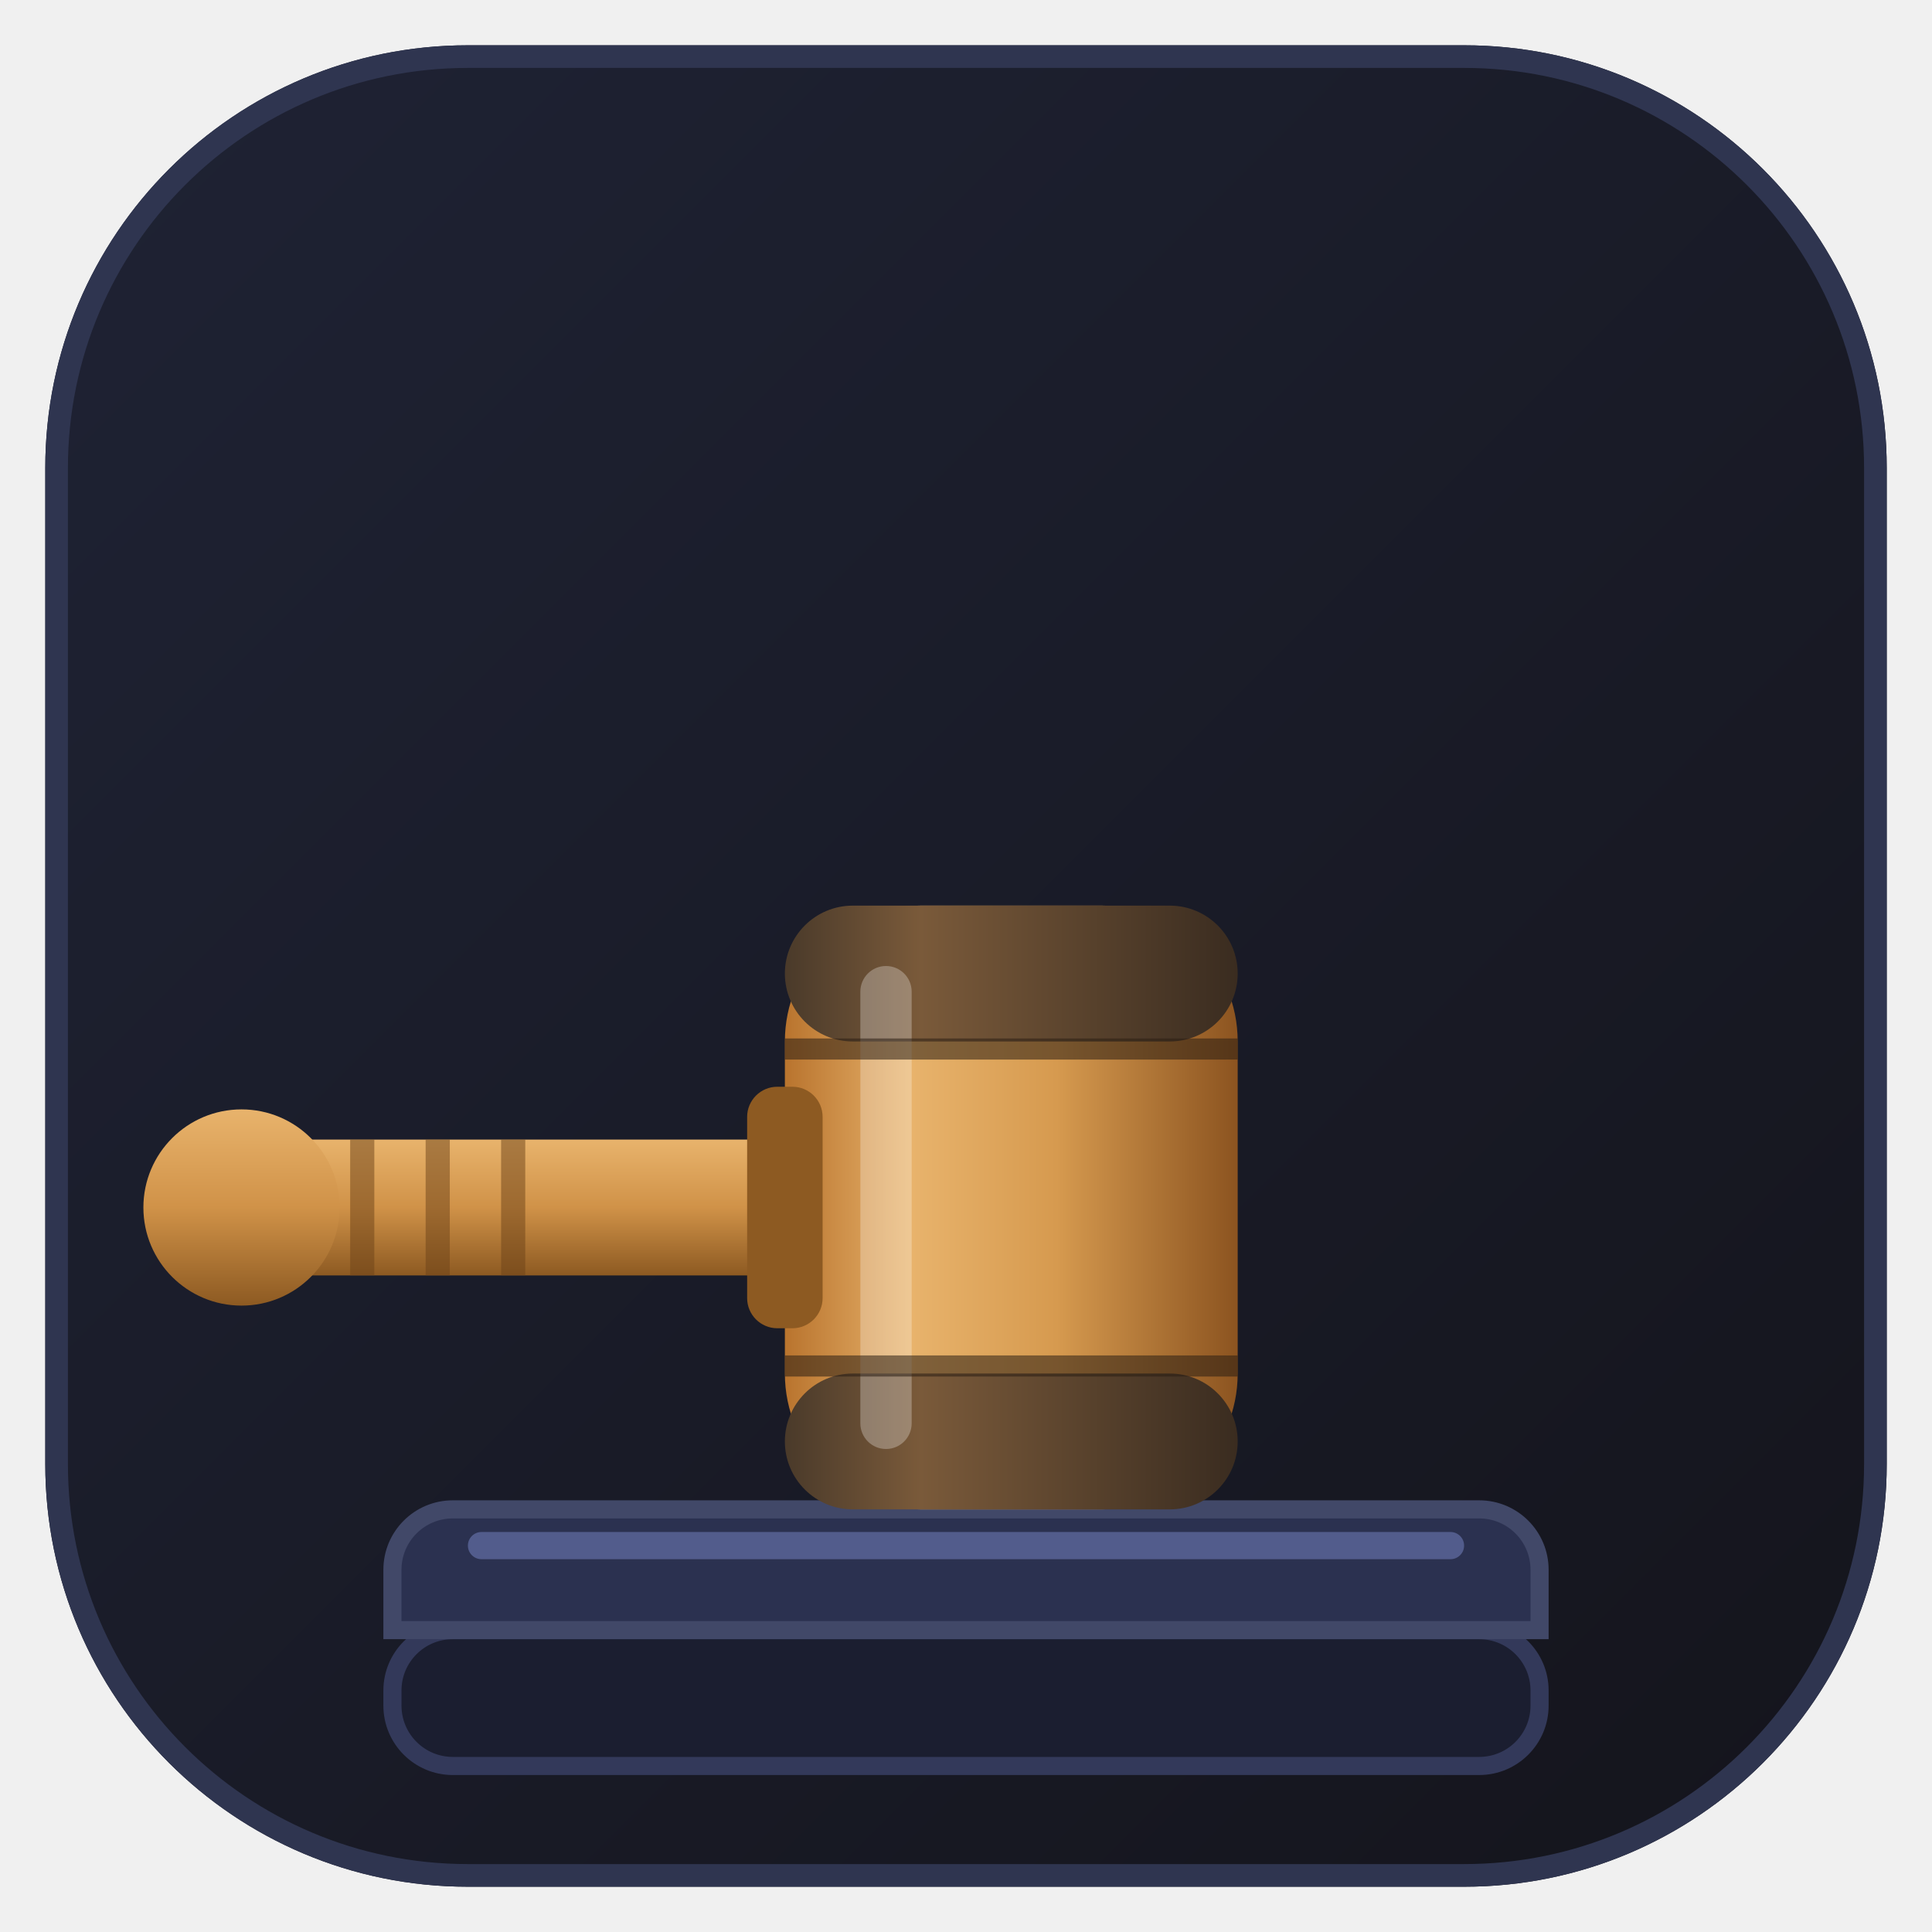
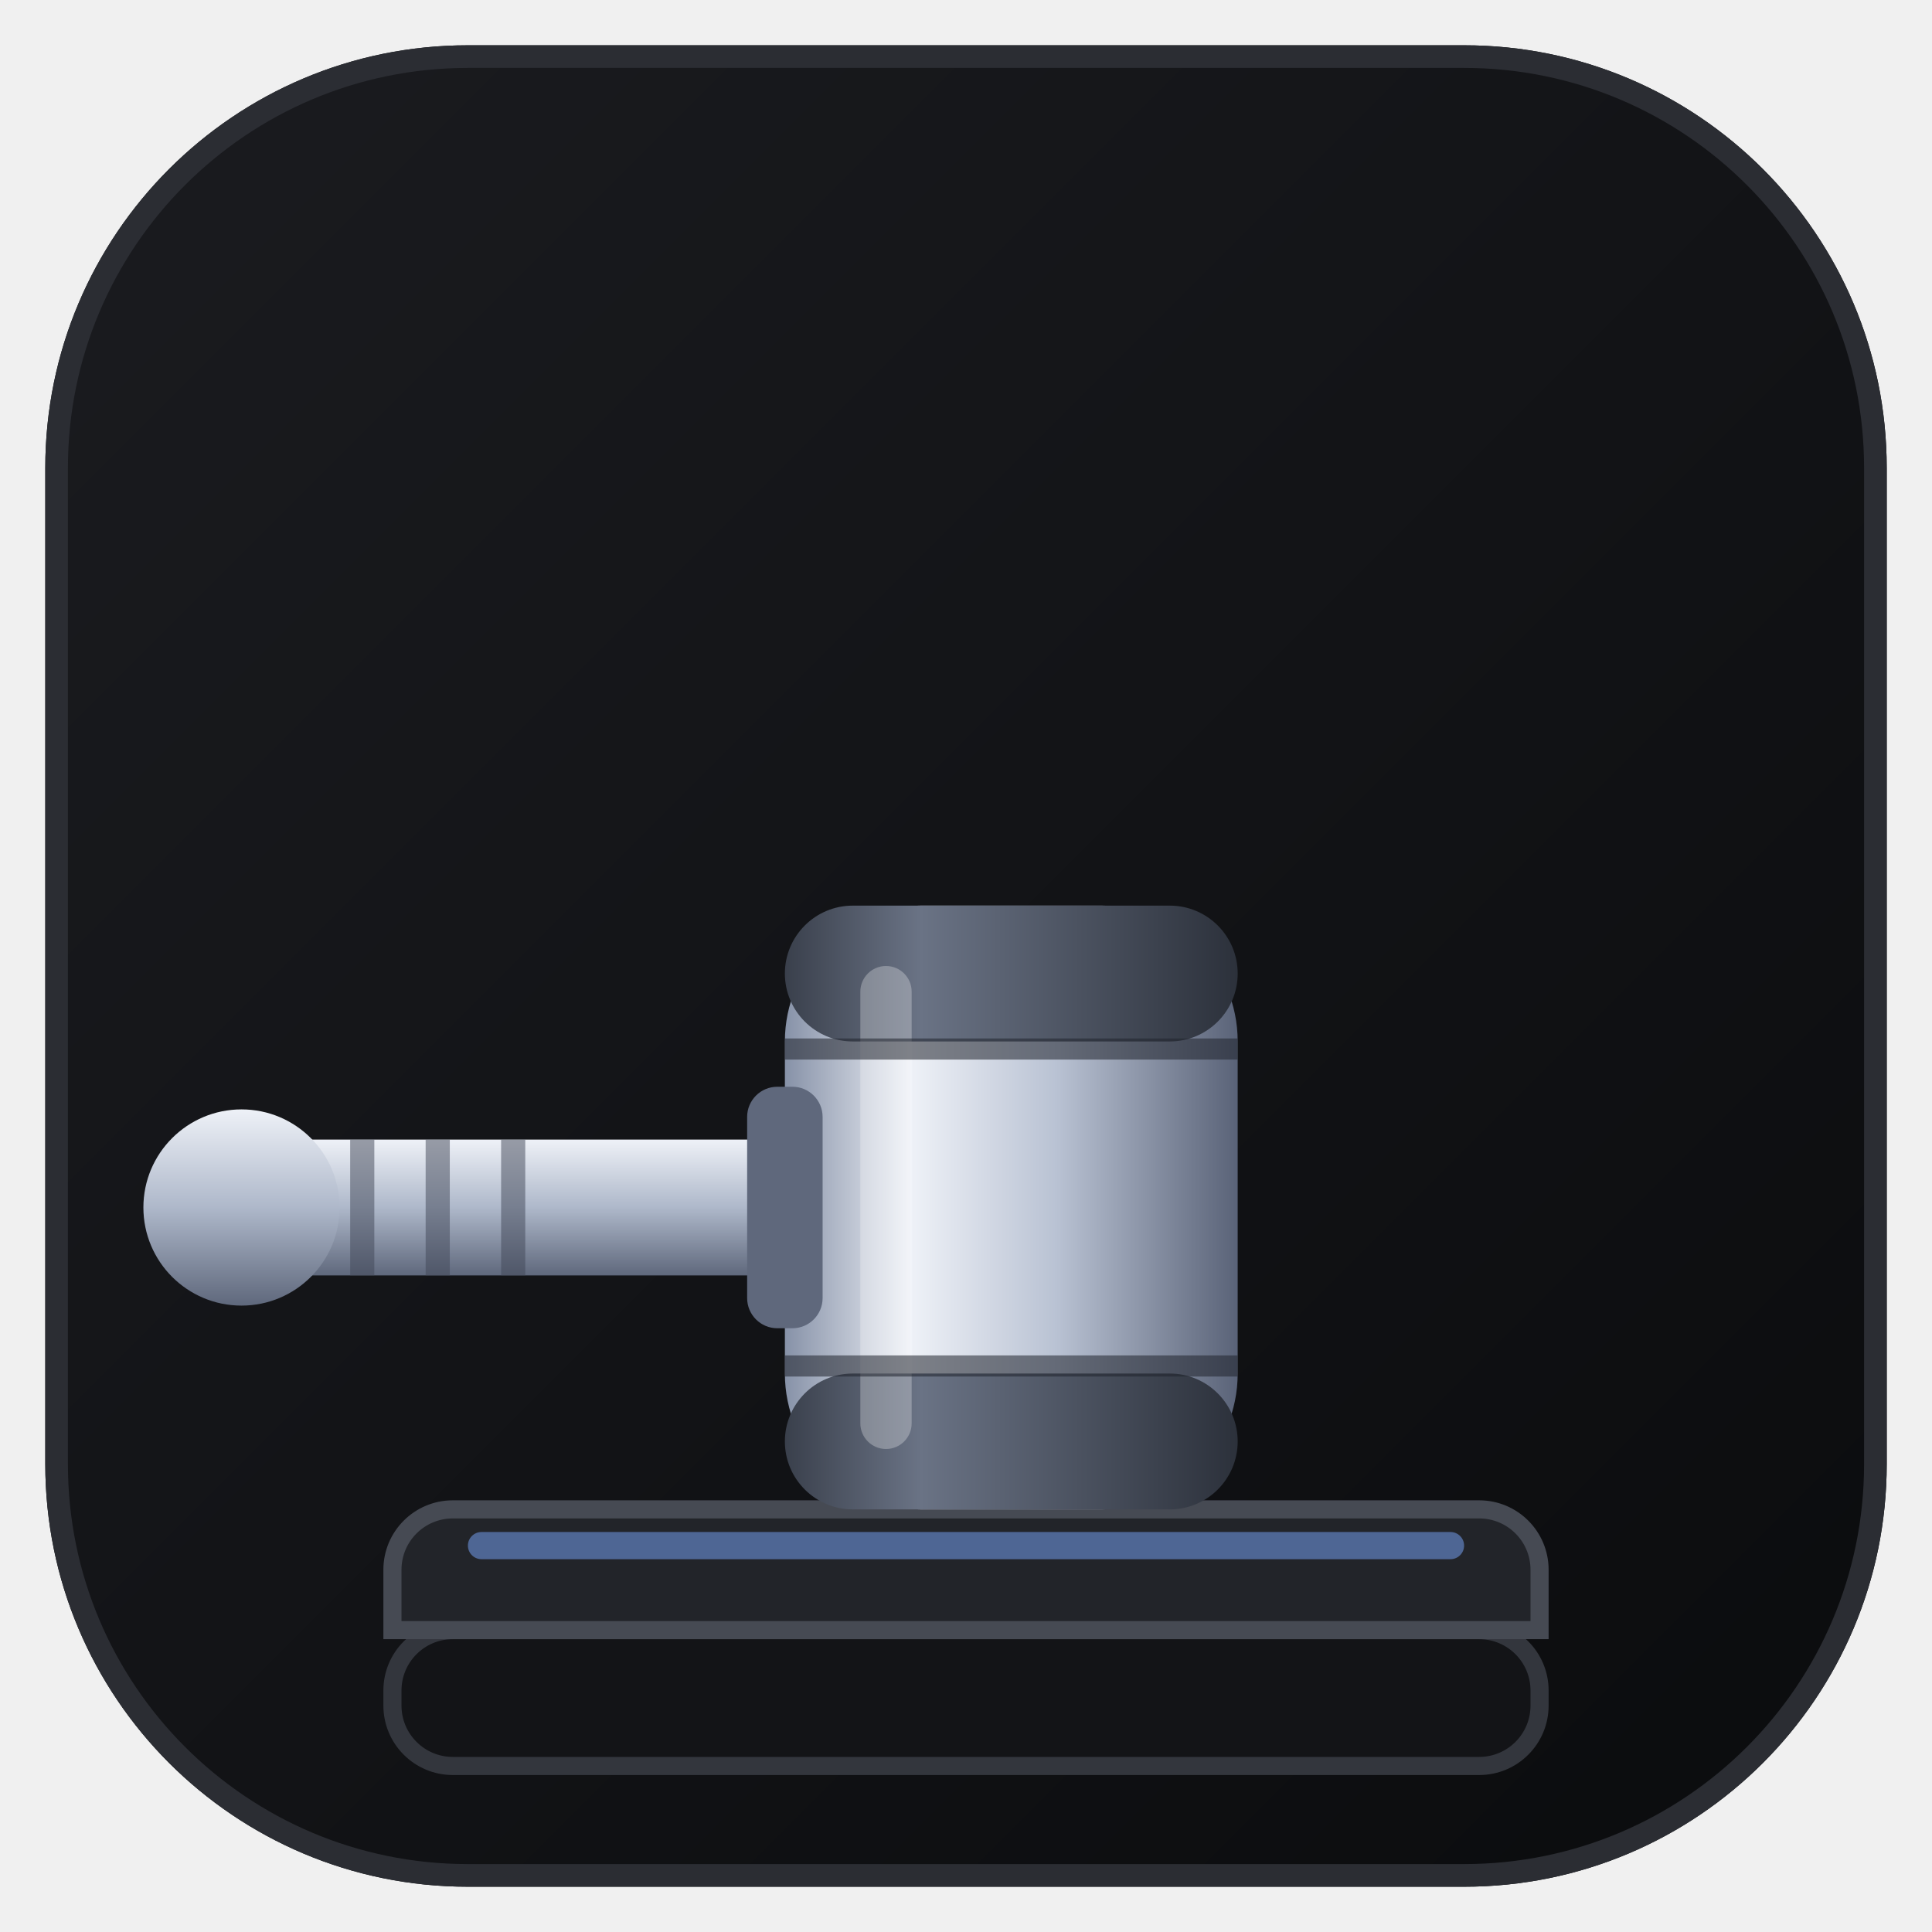
<svg xmlns="http://www.w3.org/2000/svg" viewBox="0 0 128 128" role="img" aria-label="verd: a judge's gavel gives the verdict and turns into an AC check mark">
  <defs>
    <linearGradient id="bg" x1="0" y1="0" x2="128" y2="128" gradientUnits="userSpaceOnUse">
-       <stop offset="0" stop-color="#1f2335" />
-       <stop offset="1" stop-color="#14141b" />
+       <stop offset="0" stop-color="#1b1c20" />
+       <stop offset="1" stop-color="#0a0b0d" />
    </linearGradient>
    <linearGradient id="barrel" x1="0" y1="0" x2="1" y2="0">
-       <stop offset="0" stop-color="#b9742e" />
-       <stop offset=".28" stop-color="#e8b36c" />
-       <stop offset=".6" stop-color="#d69a4f" />
-       <stop offset="1" stop-color="#8c5420" />
+       <stop offset="0" stop-color="#8792a8" />
+       <stop offset=".28" stop-color="#eef1f7" />
+       <stop offset=".6" stop-color="#b9c2d3" />
+       <stop offset="1" stop-color="#5a6378" />
    </linearGradient>
    <linearGradient id="cap" x1="0" y1="0" x2="1" y2="0">
-       <stop offset="0" stop-color="#4a3a2a" />
-       <stop offset=".3" stop-color="#7a5a3a" />
-       <stop offset="1" stop-color="#3a2c20" />
+       <stop offset="0" stop-color="#3a404c" />
+       <stop offset=".3" stop-color="#6a7385" />
+       <stop offset="1" stop-color="#2c313b" />
    </linearGradient>
    <linearGradient id="grip" x1="0" y1="0" x2="0" y2="1">
-       <stop offset="0" stop-color="#e8b36c" />
-       <stop offset=".5" stop-color="#d09248" />
-       <stop offset="1" stop-color="#8d5a22" />
+       <stop offset="0" stop-color="#eef1f7" />
+       <stop offset=".5" stop-color="#aeb8ca" />
+       <stop offset="1" stop-color="#5f687c" />
    </linearGradient>
    <linearGradient id="ok" x1="20" y1="100" x2="108" y2="24" gradientUnits="userSpaceOnUse">
-       <stop offset="0" stop-color="#9ece6a" />
-       <stop offset=".6" stop-color="#73daca" />
-       <stop offset="1" stop-color="#7aa2f7" />
+       <stop offset="0" stop-color="#6ee7a0" />
+       <stop offset=".6" stop-color="#4ade80" />
+       <stop offset="1" stop-color="#22c55e" />
    </linearGradient>
    <filter id="blur" x="-40%" y="-40%" width="180%" height="180%">
      <feGaussianBlur stdDeviation="3" />
    </filter>
  </defs>
  <style>
      .gavel{transform-box:view-box;transform-origin:16px 80px;animation:slam 6.4s linear infinite}
      .block{transform-box:fill-box;transform-origin:center bottom;animation:squash 6.4s linear infinite}
-       .ring{fill:none;stroke:#9ece6a;stroke-width:3;opacity:0;transform-box:view-box;transform-origin:67px 100px;animation:ring 6.4s linear infinite}
+       .ring{fill:none;stroke:#6ee7a0;stroke-width:3;opacity:0;transform-box:view-box;transform-origin:67px 100px;animation:ring 6.4s linear infinite}
      .sp{opacity:0;stroke-dasharray:14;stroke-dashoffset:14;animation:spark 6.4s linear infinite}
      #all{animation:shake 6.4s linear infinite}
      .ma,.mb{fill:none;opacity:0}
      .ma{stroke-linecap:round;stroke-linejoin:round;animation:morphA 6.4s linear infinite}
      .mb{stroke-linecap:butt;stroke-linejoin:round;animation:morphB 6.4s linear infinite}
      .tk{fill:none;stroke:url(#ok);stroke-width:13;stroke-linecap:round;stroke-linejoin:round;opacity:0;animation:tick 6.4s linear infinite}
      .hl{fill:none;stroke:url(#ok);stroke-width:20;stroke-linecap:round;stroke-linejoin:round;filter:url(#blur);opacity:0;animation:glow 6.4s linear infinite}
-       @keyframes slam{0.00%{opacity:0;transform:rotate(-52deg);animation-timing-function:ease-out}3.91%{opacity:1;transform:rotate(-52deg);animation-timing-function:ease-in-out}13.28%{transform:rotate(-66deg);animation-timing-function:cubic-bezier(.55,0,1,.6)}16.41%{transform:rotate(0);animation-timing-function:ease-out}17.81%{transform:rotate(-7deg);animation-timing-function:ease-in}20.31%{opacity:1;transform:rotate(0)}24.22%{opacity:1;transform:rotate(0)}24.38%{opacity:0;transform:rotate(0)}100.00%{opacity:0;transform:rotate(0)}}@keyframes squash{0.00%{transform:scaleY(1)}16.09%{transform:scaleY(1)}16.88%{transform:scaleY(.84)}19.53%{transform:scaleY(1)}100.00%{transform:scaleY(1)}}@keyframes ring{0.00%{opacity:0;transform:scale(.2)}16.09%{opacity:0;transform:scale(.2)}16.72%{opacity:.9}27.34%{opacity:0;transform:scale(2.8)}100.00%{opacity:0;transform:scale(2.8)}}@keyframes spark{0.00%{opacity:0;stroke-dashoffset:14}16.09%{opacity:0;stroke-dashoffset:14}17.19%{opacity:1;stroke-dashoffset:0}27.34%{opacity:0;stroke-dashoffset:-14}100.00%{opacity:0}}@keyframes shake{0.00%{transform:none}16.09%{transform:none}16.88%{transform:translate(0,2px)}17.66%{transform:translate(-1px,-1px)}18.75%{transform:none}100.00%{transform:none}}@keyframes morphA{0.00%{opacity:0;d:path("M16 80 L52 80");stroke-width:9;stroke:#d09248}24.06%{opacity:0;d:path("M16 80 L52 80");stroke-width:9;stroke:#d09248}24.22%{opacity:1;d:path("M16 80 L52 80");stroke-width:9;stroke:#d09248;animation-timing-function:cubic-bezier(.6,0,.2,1)}37.50%{opacity:1;d:path("M30 64 L52 86");stroke-width:13;stroke:#8fd6a0}41.41%{opacity:0;d:path("M30 64 L52 86");stroke-width:13;stroke:#8fd6a0}100.00%{opacity:0;d:path("M30 64 L52 86");stroke-width:13;stroke:#8fd6a0}}@keyframes morphB{0.00%{opacity:0;d:path("M67 60 L67 100");stroke-width:30;stroke:#d69a4f}24.06%{opacity:0;d:path("M67 60 L67 100");stroke-width:30;stroke:#d69a4f}24.22%{opacity:1;d:path("M67 60 L67 100");stroke-width:30;stroke:#d69a4f;animation-timing-function:cubic-bezier(.6,0,.2,1)}37.50%{opacity:1;d:path("M52 86 L98 32");stroke-width:13;stroke:#8fd6a0}41.41%{opacity:0;d:path("M52 86 L98 32");stroke-width:13;stroke:#8fd6a0}100.00%{opacity:0;d:path("M52 86 L98 32");stroke-width:13;stroke:#8fd6a0}}@keyframes tick{0.00%{opacity:0}32.81%{opacity:0}40.62%{opacity:1}71.87%{opacity:1}79.69%{opacity:0}100.00%{opacity:0}}@keyframes glow{0.00%{opacity:0}32.81%{opacity:0}43.75%{opacity:.55}71.87%{opacity:.55}79.69%{opacity:0}100.00%{opacity:0}}
+       @keyframes slam{0.00%{opacity:0;transform:rotate(-52deg);animation-timing-function:ease-out}3.91%{opacity:1;transform:rotate(-52deg);animation-timing-function:ease-in-out}13.28%{transform:rotate(-66deg);animation-timing-function:cubic-bezier(.55,0,1,.6)}16.41%{transform:rotate(0);animation-timing-function:ease-out}17.81%{transform:rotate(-7deg);animation-timing-function:ease-in}20.31%{opacity:1;transform:rotate(0)}24.22%{opacity:1;transform:rotate(0)}24.38%{opacity:0;transform:rotate(0)}100.00%{opacity:0;transform:rotate(0)}}@keyframes squash{0.00%{transform:scaleY(1)}16.09%{transform:scaleY(1)}16.88%{transform:scaleY(.84)}19.53%{transform:scaleY(1)}100.00%{transform:scaleY(1)}}@keyframes ring{0.00%{opacity:0;transform:scale(.2)}16.09%{opacity:0;transform:scale(.2)}16.72%{opacity:.9}27.34%{opacity:0;transform:scale(2.8)}100.00%{opacity:0;transform:scale(2.8)}}@keyframes spark{0.00%{opacity:0;stroke-dashoffset:14}16.09%{opacity:0;stroke-dashoffset:14}17.19%{opacity:1;stroke-dashoffset:0}27.34%{opacity:0;stroke-dashoffset:-14}100.00%{opacity:0}}@keyframes shake{0.00%{transform:none}16.09%{transform:none}16.88%{transform:translate(0,2px)}17.66%{transform:translate(-1px,-1px)}18.75%{transform:none}100.00%{transform:none}}@keyframes morphA{0.00%{opacity:0;d:path("M16 80 L52 80");stroke-width:9;stroke:#aeb8ca}24.06%{opacity:0;d:path("M16 80 L52 80");stroke-width:9;stroke:#aeb8ca}24.22%{opacity:1;d:path("M16 80 L52 80");stroke-width:9;stroke:#aeb8ca;animation-timing-function:cubic-bezier(.6,0,.2,1)}37.50%{opacity:1;d:path("M30 64 L52 86");stroke-width:13;stroke:#6ee7a0}41.41%{opacity:0;d:path("M30 64 L52 86");stroke-width:13;stroke:#6ee7a0}100.00%{opacity:0;d:path("M30 64 L52 86");stroke-width:13;stroke:#6ee7a0}}@keyframes morphB{0.00%{opacity:0;d:path("M67 60 L67 100");stroke-width:30;stroke:#b9c2d3}24.06%{opacity:0;d:path("M67 60 L67 100");stroke-width:30;stroke:#b9c2d3}24.22%{opacity:1;d:path("M67 60 L67 100");stroke-width:30;stroke:#b9c2d3;animation-timing-function:cubic-bezier(.6,0,.2,1)}37.50%{opacity:1;d:path("M52 86 L98 32");stroke-width:13;stroke:#6ee7a0}41.41%{opacity:0;d:path("M52 86 L98 32");stroke-width:13;stroke:#6ee7a0}100.00%{opacity:0;d:path("M52 86 L98 32");stroke-width:13;stroke:#6ee7a0}}@keyframes tick{0.00%{opacity:0}32.81%{opacity:0}40.62%{opacity:1}71.87%{opacity:1}79.69%{opacity:0}100.00%{opacity:0}}@keyframes glow{0.00%{opacity:0}32.81%{opacity:0}43.75%{opacity:.55}71.87%{opacity:.55}79.69%{opacity:0}100.00%{opacity:0}}
      @media (prefers-reduced-motion:reduce){*{animation:none!important}.gavel{opacity:1}.ma,.mb,.tk,.hl,.sp,.ring{opacity:0}}
  </style>
  <rect x="3" y="3" width="122" height="122" rx="28" fill="url(#bg)" />
-   <rect x="3.75" y="3.75" width="120.5" height="120.5" rx="27.25" fill="none" stroke="#2f3550" stroke-width="1.5" />
+   <rect x="3.75" y="3.75" width="120.5" height="120.5" rx="27.25" fill="none" stroke="#2b2d33" stroke-width="1.5" />
  <g id="all">
    <circle class="ring" cx="67" cy="100" r="14" />
    <g class="block">
-       <rect x="26" y="108" width="76" height="9" rx="4" fill="#1b1e30" stroke="#33395a" stroke-width="1.2" />
-       <path d="M30 100h68a4 4 0 0 1 4 4v4H26v-4a4 4 0 0 1 4-4z" fill="#2b3150" stroke="#414868" stroke-width="1.2" />
-       <rect x="31" y="101.5" width="66" height="1.8" rx=".9" fill="#7a88c8" opacity=".5" />
+       <rect x="26" y="108" width="76" height="9" rx="4" fill="#131417" stroke="#33363d" stroke-width="1.2" />
+       <path d="M30 100h68a4 4 0 0 1 4 4v4H26v-4a4 4 0 0 1 4-4z" fill="#222429" stroke="#464a53" stroke-width="1.2" />
+       <rect x="31" y="101.5" width="66" height="1.8" rx=".9" fill="#7aa7ff" opacity=".5" />
    </g>
    <path class="hl" d="M30 64 L52 86 L98 32" />
    <g class="gavel">
      <rect x="16" y="75.5" width="42" height="9" rx="4.5" fill="url(#grip)" />
-       <path d="M24 75.5v9M29 75.5v9M34 75.5v9" stroke="#6b4217" stroke-width="1.6" opacity=".5" />
+       <path d="M24 75.5v9M29 75.5v9M34 75.5v9" stroke="#3f4656" stroke-width="1.6" opacity=".5" />
      <circle cx="16" cy="80" r="6.5" fill="url(#grip)" />
      <rect x="52" y="60" width="30" height="40" rx="9" fill="url(#barrel)" />
      <rect x="52" y="60" width="30" height="9" rx="4.5" fill="url(#cap)" />
      <rect x="52" y="91" width="30" height="9" rx="4.5" fill="url(#cap)" />
      <rect x="57" y="64" width="3.4" height="32" rx="1.7" fill="#fff" opacity=".28" />
-       <path d="M52 69.5h30M52 90.5h30" stroke="#2a1d12" stroke-width="1.4" opacity=".55" />
-       <rect x="49.5" y="72" width="5" height="16" rx="2" fill="#8d5a22" />
+       <path d="M52 69.5h30M52 90.5h30" stroke="#1f232b" stroke-width="1.4" opacity=".55" />
+       <rect x="49.5" y="72" width="5" height="16" rx="2" fill="#5f687c" />
    </g>
    <path class="ma" d="M16 80 L52 80" />
    <path class="mb" d="M67 60 L67 100" />
    <path class="tk" d="M30 64 L52 86 L98 32" />
-     <path class="sp" d="M67 99 L92 86" stroke="#9ece6a" stroke-width="3" stroke-linecap="round" />
-     <path class="sp" d="M67 99 L98 72" stroke="#e0af68" stroke-width="3" stroke-linecap="round" />
-     <path class="sp" d="M67 99 L38 92" stroke="#73daca" stroke-width="3" stroke-linecap="round" />
-     <path class="sp" d="M67 99 L104 98" stroke="#73daca" stroke-width="3" stroke-linecap="round" />
-     <path class="sp" d="M67 99 L88 76" stroke="#e0af68" stroke-width="3" stroke-linecap="round" />
-     <path class="sp" d="M67 99 L108 90" stroke="#9ece6a" stroke-width="3" stroke-linecap="round" />
+     <path class="sp" d="M67 99 L92 86" stroke="#6ee7a0" stroke-width="3" stroke-linecap="round" />
+     <path class="sp" d="M67 99 L98 72" stroke="#dfe5f0" stroke-width="3" stroke-linecap="round" />
+     <path class="sp" d="M67 99 L38 92" stroke="#4ade80" stroke-width="3" stroke-linecap="round" />
+     <path class="sp" d="M67 99 L104 98" stroke="#4ade80" stroke-width="3" stroke-linecap="round" />
+     <path class="sp" d="M67 99 L88 76" stroke="#dfe5f0" stroke-width="3" stroke-linecap="round" />
+     <path class="sp" d="M67 99 L108 90" stroke="#6ee7a0" stroke-width="3" stroke-linecap="round" />
  </g>
</svg>
